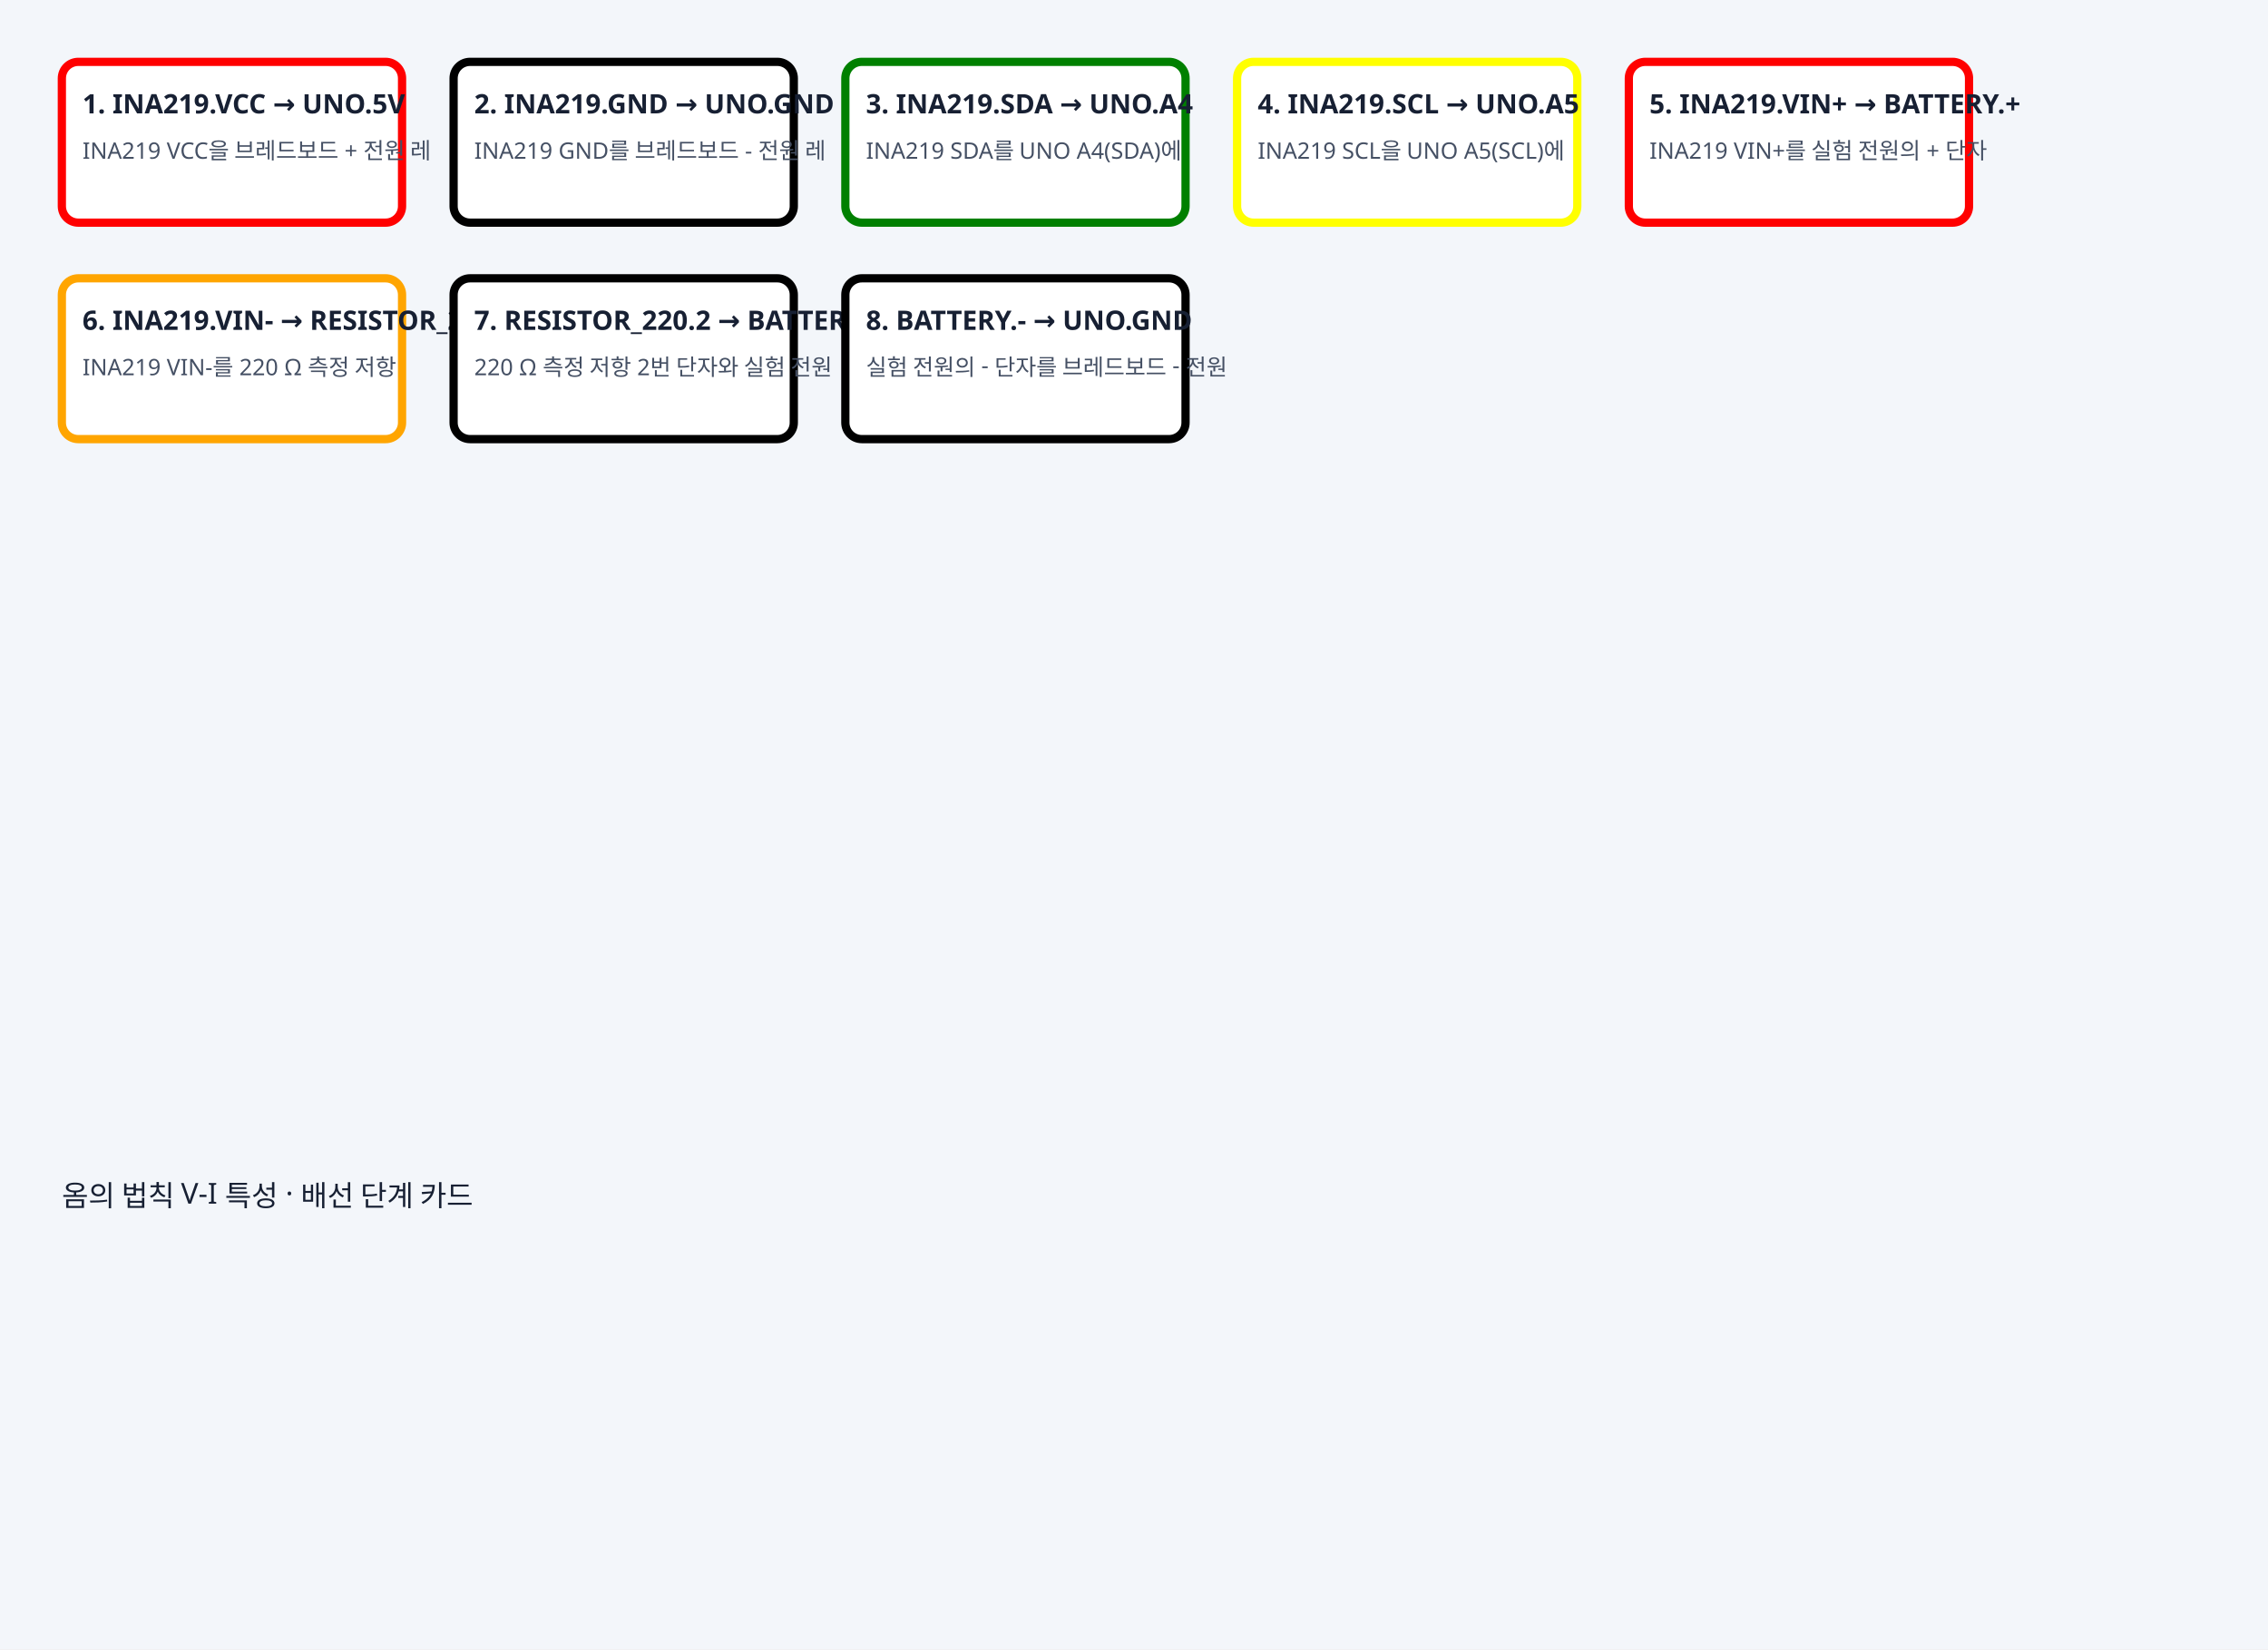
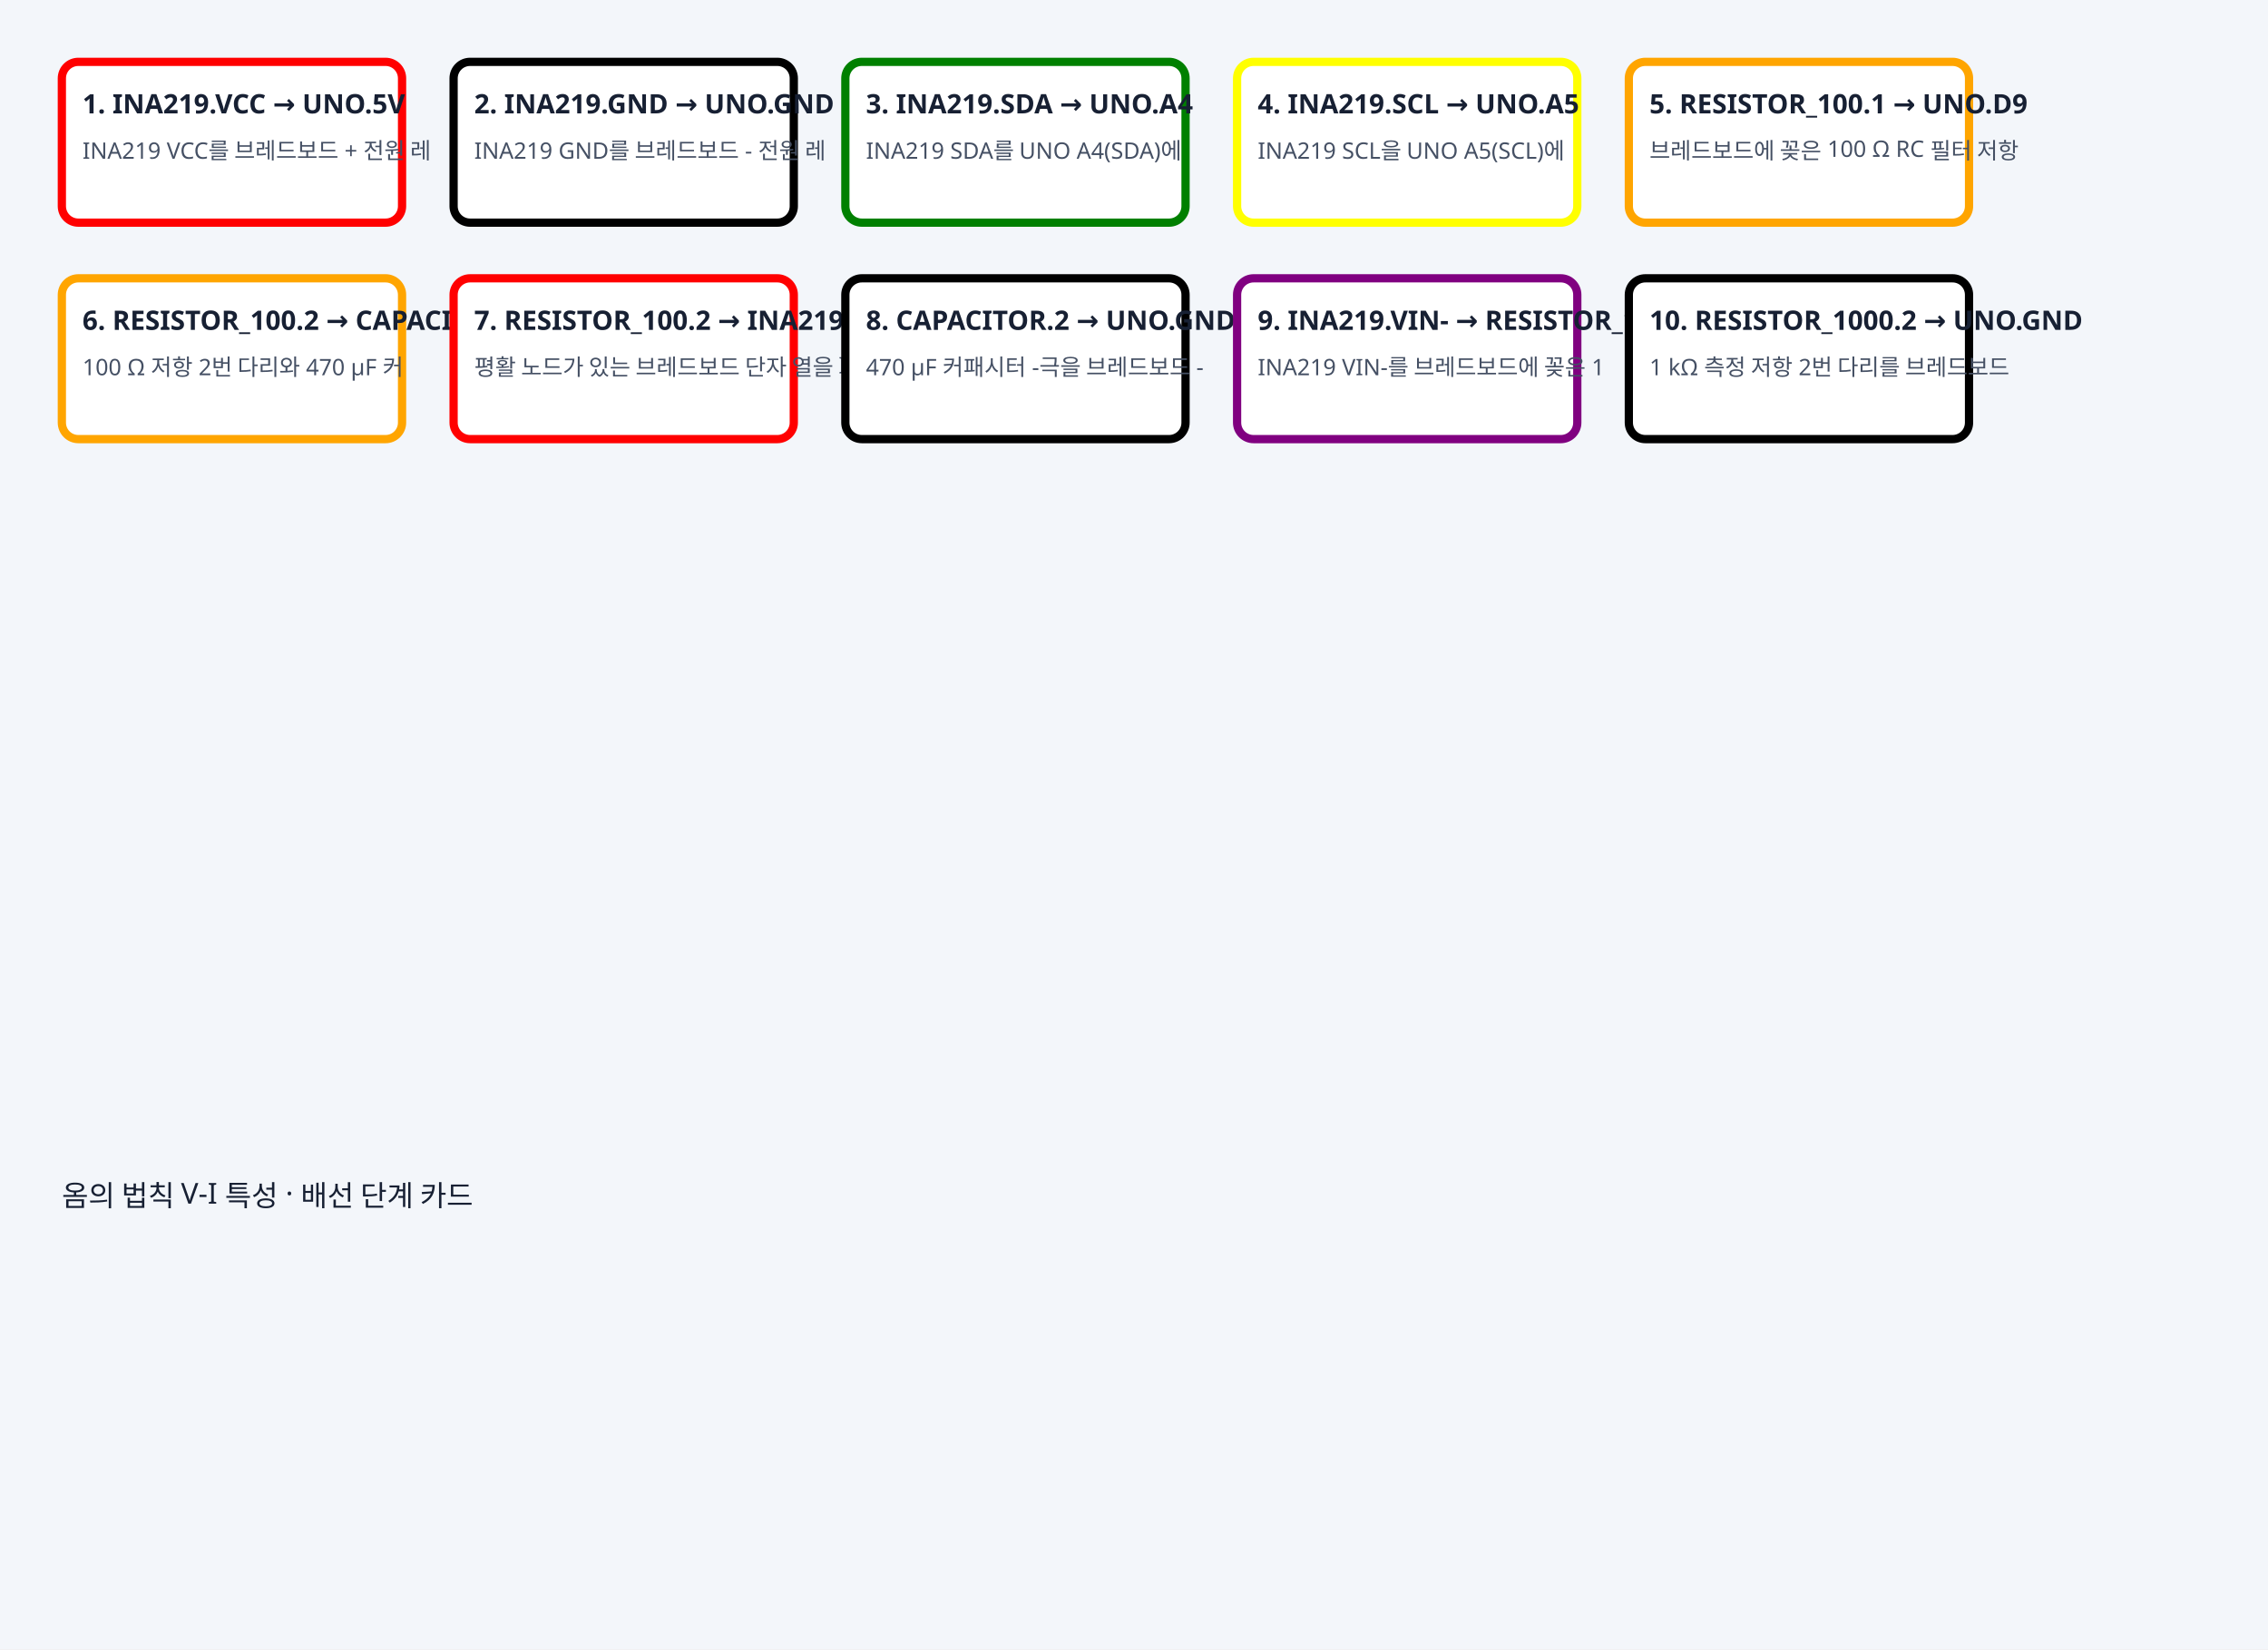
<svg xmlns="http://www.w3.org/2000/svg" width="1100" height="800" viewBox="0 0 1100 800">
  <rect width="100%" height="100%" fill="#f3f6fa" />
  <text x="30" y="585" font-family="sans-serif" font-size="14" fill="#172033">옴의 법칙 V-I 특성 · 배선 단계 카드</text>
  <g>
    <rect x="30" y="30" width="165" height="78" rx="8" fill="#ffffff" stroke="red" stroke-width="4" />
    <text x="40" y="55" font-family="sans-serif" font-size="13" font-weight="700" fill="#172033">1. INA219.VCC → UNO.5V</text>
-     <text x="40" y="77" font-family="sans-serif" font-size="11" fill="#455064">INA219 VCC을 브레드보드 + 전원 레</text>
+     <text x="40" y="77" font-family="sans-serif" font-size="11" fill="#455064">INA219 VCC를 브레드보드 + 전원 레</text>
  </g>
  <g>
    <rect x="220" y="30" width="165" height="78" rx="8" fill="#ffffff" stroke="black" stroke-width="4" />
    <text x="230" y="55" font-family="sans-serif" font-size="13" font-weight="700" fill="#172033">2. INA219.GND → UNO.GND</text>
    <text x="230" y="77" font-family="sans-serif" font-size="11" fill="#455064">INA219 GND를 브레드보드 - 전원 레</text>
  </g>
  <g>
    <rect x="410" y="30" width="165" height="78" rx="8" fill="#ffffff" stroke="green" stroke-width="4" />
    <text x="420" y="55" font-family="sans-serif" font-size="13" font-weight="700" fill="#172033">3. INA219.SDA → UNO.A4</text>
    <text x="420" y="77" font-family="sans-serif" font-size="11" fill="#455064">INA219 SDA를 UNO A4(SDA)에</text>
  </g>
  <g>
    <rect x="600" y="30" width="165" height="78" rx="8" fill="#ffffff" stroke="yellow" stroke-width="4" />
    <text x="610" y="55" font-family="sans-serif" font-size="13" font-weight="700" fill="#172033">4. INA219.SCL → UNO.A5</text>
    <text x="610" y="77" font-family="sans-serif" font-size="11" fill="#455064">INA219 SCL을 UNO A5(SCL)에</text>
  </g>
  <g>
-     <rect x="790" y="30" width="165" height="78" rx="8" fill="#ffffff" stroke="red" stroke-width="4" />
-     <text x="800" y="55" font-family="sans-serif" font-size="13" font-weight="700" fill="#172033">5. INA219.VIN+ → BATTERY.+</text>
-     <text x="800" y="77" font-family="sans-serif" font-size="11" fill="#455064">INA219 VIN+를 실험 전원의 + 단자</text>
+     <rect x="790" y="30" width="165" height="78" rx="8" fill="#ffffff" stroke="orange" stroke-width="4" />
+     <text x="800" y="55" font-family="sans-serif" font-size="13" font-weight="700" fill="#172033">5. RESISTOR_100.1 → UNO.D9</text>
+     <text x="800" y="77" font-family="sans-serif" font-size="11" fill="#455064">브레드보드에 꽂은 100 Ω RC 필터 저항</text>
  </g>
  <g>
    <rect x="30" y="135" width="165" height="78" rx="8" fill="#ffffff" stroke="orange" stroke-width="4" />
-     <text x="40" y="160" font-family="sans-serif" font-size="13" font-weight="700" fill="#172033">6. INA219.VIN- → RESISTOR_220.1</text>
-     <text x="40" y="182" font-family="sans-serif" font-size="11" fill="#455064">INA219 VIN-를 220 Ω 측정 저항</text>
+     <text x="40" y="160" font-family="sans-serif" font-size="13" font-weight="700" fill="#172033">6. RESISTOR_100.2 → CAPACITOR.1</text>
+     <text x="40" y="182" font-family="sans-serif" font-size="11" fill="#455064">100 Ω 저항 2번 다리와 470 µF 커</text>
  </g>
  <g>
-     <rect x="220" y="135" width="165" height="78" rx="8" fill="#ffffff" stroke="black" stroke-width="4" />
-     <text x="230" y="160" font-family="sans-serif" font-size="13" font-weight="700" fill="#172033">7. RESISTOR_220.2 → BATTERY.-</text>
-     <text x="230" y="182" font-family="sans-serif" font-size="11" fill="#455064">220 Ω 측정 저항 2번 단자와 실험 전원</text>
+     <rect x="220" y="135" width="165" height="78" rx="8" fill="#ffffff" stroke="red" stroke-width="4" />
+     <text x="230" y="160" font-family="sans-serif" font-size="13" font-weight="700" fill="#172033">7. RESISTOR_100.2 → INA219.VIN+</text>
+     <text x="230" y="182" font-family="sans-serif" font-size="11" fill="#455064">평활 노드가 있는 브레드보드 단자 열을 IN</text>
  </g>
  <g>
    <rect x="410" y="135" width="165" height="78" rx="8" fill="#ffffff" stroke="black" stroke-width="4" />
-     <text x="420" y="160" font-family="sans-serif" font-size="13" font-weight="700" fill="#172033">8. BATTERY.- → UNO.GND</text>
-     <text x="420" y="182" font-family="sans-serif" font-size="11" fill="#455064">실험 전원의 - 단자를 브레드보드 - 전원 </text>
+     <text x="420" y="160" font-family="sans-serif" font-size="13" font-weight="700" fill="#172033">8. CAPACITOR.2 → UNO.GND</text>
+     <text x="420" y="182" font-family="sans-serif" font-size="11" fill="#455064">470 µF 커패시터 -극을 브레드보드 - </text>
+   </g>
+   <g>
+     <rect x="600" y="135" width="165" height="78" rx="8" fill="#ffffff" stroke="purple" stroke-width="4" />
+     <text x="610" y="160" font-family="sans-serif" font-size="13" font-weight="700" fill="#172033">9. INA219.VIN- → RESISTOR_1000.1</text>
+     <text x="610" y="182" font-family="sans-serif" font-size="11" fill="#455064">INA219 VIN-를 브레드보드에 꽂은 1</text>
+   </g>
+   <g>
+     <rect x="790" y="135" width="165" height="78" rx="8" fill="#ffffff" stroke="black" stroke-width="4" />
+     <text x="800" y="160" font-family="sans-serif" font-size="13" font-weight="700" fill="#172033">10. RESISTOR_1000.2 → UNO.GND</text>
+     <text x="800" y="182" font-family="sans-serif" font-size="11" fill="#455064">1 kΩ 측정 저항 2번 다리를 브레드보드 </text>
  </g>
</svg>
